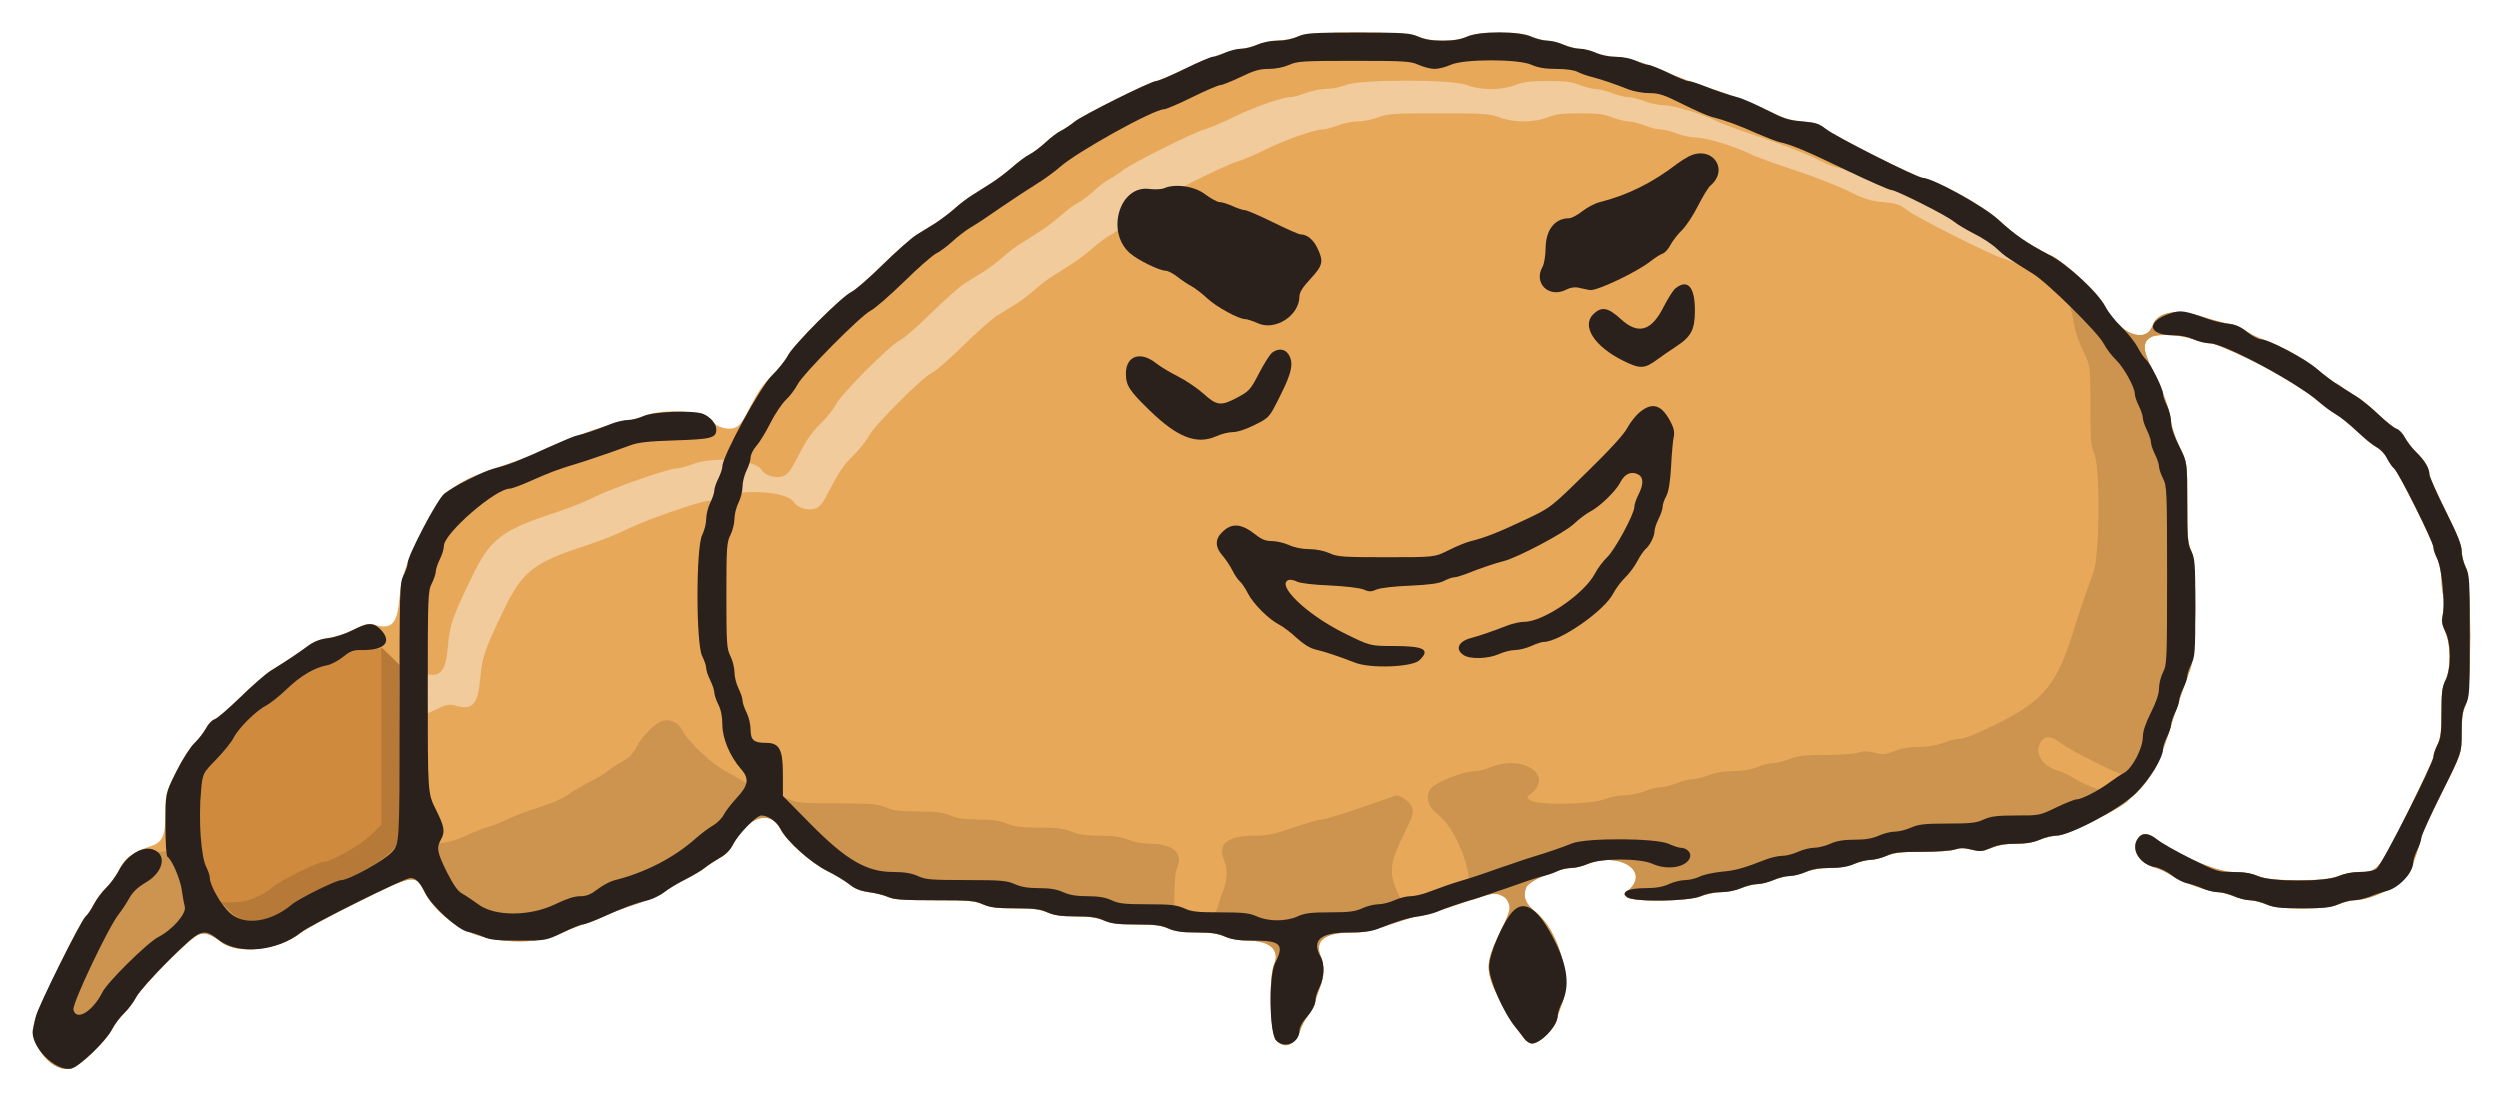
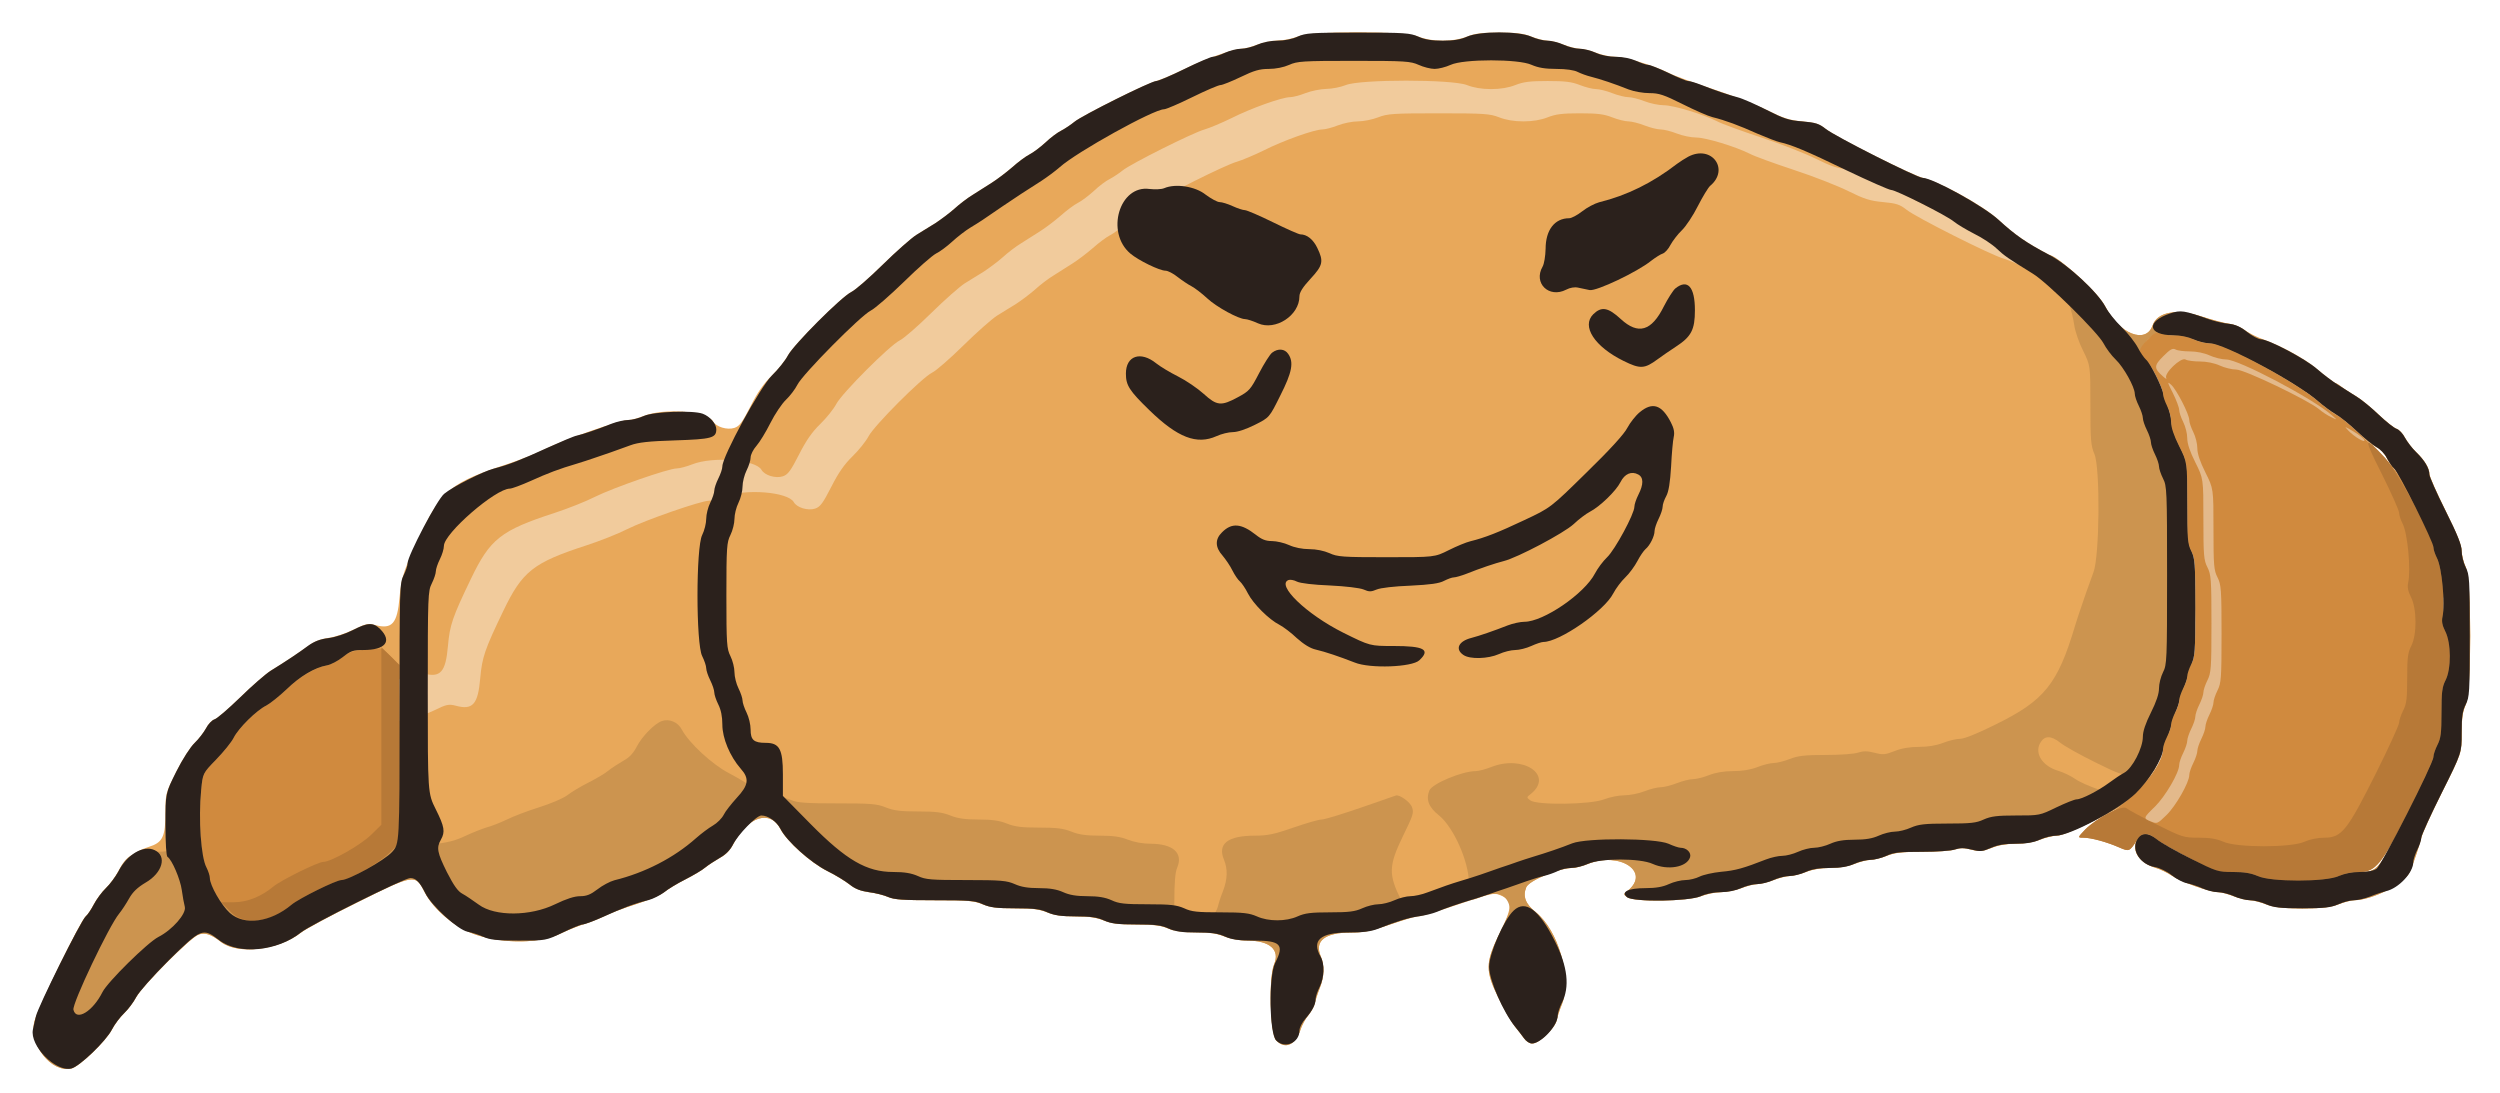
<svg xmlns="http://www.w3.org/2000/svg" viewBox="0 0 1239 541" width="309" height="135">
  <g transform="translate(0,541) scale(0.1,-0.1)" fill="#e8a85a" stroke="none">
    <path d="M6430 5230 c-25 -10 -68 -19 -97 -19 -29 -1 -75 -10 -103 -21 -28 -11 -62 -20 -76 -20 -40 0 -194 -55 -291 -104 -49 -24 -109 -49 -133 -56 -56 -15 -367 -171 -406 -203 -16 -13 -44 -32 -63 -42 -19 -9 -55 -36 -80 -60 -25 -23 -61 -50 -79 -59 -18 -9 -57 -38 -86 -64 -30 -26 -75 -60 -102 -77 -26 -16 -68 -43 -93 -59 -25 -15 -67 -47 -92 -70 -25 -22 -68 -54 -94 -71 -27 -16 -69 -43 -94 -58 -25 -16 -100 -82 -166 -147 -66 -65 -136 -126 -155 -135 -51 -25 -287 -262 -315 -315 -13 -25 -49 -70 -80 -100 -41 -40 -70 -82 -105 -151 -41 -80 -54 -99 -80 -108 -36 -12 -91 5 -106 32 -29 51 -241 68 -344 27 -28 -11 -62 -20 -76 -20 -40 0 -316 -96 -406 -141 -45 -23 -134 -58 -198 -79 -268 -87 -321 -129 -416 -327 -91 -189 -105 -229 -114 -333 -11 -129 -37 -159 -121 -136 -35 9 -46 7 -107 -23 -37 -18 -93 -37 -125 -41 -41 -6 -71 -18 -100 -40 -44 -32 -108 -75 -186 -123 -25 -16 -93 -75 -151 -132 -58 -56 -115 -106 -128 -109 -12 -4 -31 -24 -41 -44 -11 -20 -36 -53 -56 -72 -21 -20 -60 -80 -91 -142 -53 -107 -54 -109 -54 -198 0 -127 -13 -154 -84 -176 -70 -22 -120 -63 -150 -123 -14 -25 -41 -62 -61 -81 -20 -19 -47 -56 -60 -81 -13 -25 -31 -52 -40 -59 -27 -23 -240 -460 -255 -523 -26 -113 84 -253 183 -231 39 8 173 136 202 194 13 25 40 61 60 80 20 19 47 55 60 80 28 53 267 294 308 309 32 13 63 3 114 -37 84 -63 285 -39 395 48 20 16 146 84 280 150 281 140 287 141 332 51 46 -90 158 -182 261 -214 142 -44 312 -41 413 8 40 19 91 39 114 46 23 6 67 23 98 38 30 15 102 43 160 61 58 18 121 45 141 60 19 15 67 44 105 63 39 20 84 46 100 60 16 13 49 34 73 48 30 16 50 38 66 69 70 135 183 171 233 73 32 -61 148 -166 232 -208 41 -20 90 -51 111 -67 25 -20 54 -32 95 -38 33 -4 76 -15 96 -24 30 -13 76 -16 227 -16 167 0 197 -2 241 -20 40 -16 74 -20 160 -20 86 0 120 -4 160 -20 37 -15 74 -20 140 -20 66 0 103 -5 140 -20 40 -16 74 -20 160 -20 86 0 120 -4 160 -20 37 -15 74 -20 140 -20 66 0 103 -5 140 -20 31 -12 74 -20 111 -20 113 0 164 -46 133 -119 -27 -65 -19 -347 11 -376 44 -45 93 -24 119 50 8 26 27 60 41 76 14 17 27 43 31 57 3 15 14 50 25 77 22 59 24 110 5 156 -33 77 20 119 151 119 65 0 97 7 193 40 63 22 126 40 140 40 14 0 103 27 199 60 163 55 177 58 206 45 62 -25 62 -58 -1 -185 -74 -152 -75 -189 -3 -333 28 -56 63 -116 78 -134 14 -17 34 -43 44 -57 11 -16 27 -26 42 -26 33 0 111 76 120 115 3 17 15 53 26 80 50 130 -17 365 -130 456 -51 40 -65 79 -47 123 14 34 163 96 230 96 14 0 48 9 76 20 159 63 312 -40 197 -133 -22 -17 -22 -17 -3 -32 33 -25 300 -21 366 5 28 11 73 20 100 20 27 0 72 9 100 20 28 11 64 20 80 20 16 0 52 9 80 20 28 11 64 20 80 20 16 0 52 9 80 20 33 13 74 20 120 20 46 0 87 7 120 20 28 11 64 20 80 20 16 0 52 9 80 20 41 16 74 20 179 20 71 0 143 5 161 12 25 8 44 8 80 -1 41 -11 53 -10 99 8 34 14 75 21 121 21 46 0 87 7 120 20 28 11 66 20 84 20 21 0 86 26 176 71 243 119 308 201 394 489 8 25 19 61 26 80 7 19 20 58 29 85 10 28 26 73 36 100 31 80 34 519 5 586 -18 43 -20 69 -20 244 0 195 0 195 -36 268 -20 39 -40 97 -44 127 -11 73 -33 135 -90 253 -52 107 -54 143 -7 169 32 17 151 10 208 -12 27 -11 65 -20 83 -20 66 0 434 -198 536 -288 25 -22 63 -50 85 -63 22 -12 69 -50 105 -84 36 -34 80 -69 97 -79 18 -9 42 -33 52 -54 11 -21 27 -45 37 -53 21 -17 194 -364 194 -389 0 -10 9 -37 20 -61 12 -27 20 -66 20 -101 0 -31 5 -69 10 -84 8 -20 7 -41 -1 -75 -11 -42 -10 -52 9 -97 29 -67 30 -179 2 -241 -16 -35 -20 -65 -20 -160 0 -94 -4 -124 -20 -160 -11 -24 -20 -51 -20 -61 0 -10 -59 -136 -130 -280 -144 -290 -145 -290 -244 -290 -25 0 -68 -9 -96 -20 -74 -29 -326 -29 -400 0 -34 14 -74 20 -124 20 -80 0 -284 88 -376 161 -45 36 -78 36 -99 -2 -29 -52 12 -115 91 -138 24 -7 61 -25 83 -40 44 -30 188 -81 228 -81 15 0 49 -9 77 -20 28 -11 64 -20 80 -20 16 0 52 -9 80 -20 41 -16 74 -20 180 -20 106 0 139 4 180 20 28 11 63 20 78 20 92 1 252 84 276 143 20 47 46 127 57 170 5 21 52 123 104 227 95 190 95 190 95 287 0 76 5 108 20 142 30 66 30 616 0 682 -11 24 -20 61 -20 81 0 26 -24 86 -80 199 -44 88 -80 170 -80 181 0 29 -24 69 -65 108 -20 19 -45 52 -56 72 -10 20 -29 40 -41 44 -13 4 -52 35 -88 69 -36 35 -86 76 -111 91 -25 16 -67 43 -93 59 -27 17 -72 51 -102 77 -56 49 -180 117 -271 149 -29 10 -68 30 -88 44 -19 15 -53 29 -77 32 -24 3 -85 19 -137 36 -124 40 -220 23 -243 -45 -33 -93 -164 -42 -233 92 -37 72 -186 210 -280 259 -113 60 -167 97 -250 173 -75 69 -278 182 -375 208 -60 16 -435 205 -481 242 -33 26 -50 32 -116 38 -65 6 -93 15 -172 54 -52 26 -174 74 -272 106 -97 32 -196 68 -218 80 -70 35 -217 80 -265 80 -25 0 -68 9 -96 20 -28 11 -64 20 -80 20 -16 0 -52 9 -80 20 -28 11 -64 20 -80 20 -16 0 -52 9 -80 20 -40 16 -74 20 -160 20 -86 0 -120 -4 -160 -20 -33 -13 -74 -20 -120 -20 -46 0 -87 7 -120 20 -74 29 -530 29 -600 0z" />
  </g>
  <g transform="translate(0,541) scale(0.1,-0.1)" fill="#cc944f" stroke="none">
    <path d="M10150 4143 c0 -5 20 -48 44 -98 53 -109 75 -172 86 -245 4 -30 24 -88 44 -127 36 -73 36 -73 36 -268 0 -175 2 -201 20 -244 29 -67 26 -506 -5 -586 -10 -27 -26 -72 -36 -100 -9 -27 -22 -66 -29 -85 -7 -19 -18 -55 -26 -80 -86 -288 -151 -370 -394 -489 -90 -45 -155 -71 -176 -71 -18 0 -56 -9 -84 -20 -33 -13 -74 -20 -120 -20 -46 0 -87 -7 -121 -21 -46 -18 -58 -19 -99 -8 -36 9 -55 9 -80 1 -18 -7 -90 -12 -161 -12 -105 0 -138 -4 -179 -20 -28 -11 -64 -20 -80 -20 -16 0 -52 -9 -80 -20 -33 -13 -74 -20 -120 -20 -46 0 -87 -7 -120 -20 -28 -11 -64 -20 -80 -20 -16 0 -52 -9 -80 -20 -28 -11 -64 -20 -80 -20 -16 0 -52 -9 -80 -20 -28 -11 -73 -20 -100 -20 -27 0 -72 -9 -100 -20 -66 -26 -333 -30 -366 -5 -19 15 -19 15 3 32 115 93 -38 196 -197 133 -28 -11 -62 -20 -76 -20 -67 0 -216 -62 -230 -96 -18 -44 -4 -83 47 -123 73 -59 149 -230 149 -336 0 -94 -1 -93 70 -65 64 25 111 11 128 -39 10 -28 5 -41 -44 -141 -74 -152 -75 -189 -3 -333 28 -56 63 -116 78 -134 14 -17 34 -43 44 -57 11 -16 27 -26 42 -26 33 0 111 76 120 115 3 17 15 53 26 80 50 130 -17 365 -130 456 -51 40 -65 79 -47 123 14 34 163 96 230 96 14 0 48 9 76 20 159 63 312 -40 197 -133 -22 -17 -22 -17 -3 -32 33 -25 300 -21 366 5 28 11 73 20 100 20 27 0 72 9 100 20 28 11 64 20 80 20 16 0 52 9 80 20 28 11 64 20 80 20 16 0 52 9 80 20 33 13 74 20 120 20 46 0 87 7 120 20 28 11 64 20 80 20 16 0 52 9 80 20 41 16 74 20 179 20 71 0 143 5 161 12 25 8 44 8 80 -1 41 -11 53 -10 99 8 34 14 75 21 121 21 46 0 87 7 120 20 28 11 66 20 84 20 21 0 83 25 167 66 190 93 237 134 157 134 -45 0 -187 49 -233 81 -22 15 -59 33 -83 40 -79 23 -120 86 -91 138 21 38 54 38 99 2 21 -17 98 -60 171 -96 127 -63 134 -65 208 -65 77 0 77 0 103 58 26 58 48 121 72 202 8 25 19 61 26 80 7 19 20 58 29 85 10 28 26 73 36 100 31 80 34 519 5 586 -18 43 -20 69 -20 244 0 195 0 195 -36 268 -20 39 -40 97 -44 127 -11 73 -33 135 -90 253 -52 107 -54 143 -7 169 32 17 151 10 208 -12 27 -11 65 -20 83 -20 38 0 359 -154 409 -196 16 -14 43 -32 59 -40 29 -15 29 -15 4 33 -13 26 -33 56 -44 66 -11 10 -26 32 -33 48 -12 31 -97 94 -156 116 -18 7 -49 24 -68 38 -19 15 -53 29 -77 32 -24 3 -85 19 -137 36 -124 40 -220 23 -243 -45 -33 -93 -164 -42 -233 92 -41 80 -284 295 -285 253z" />
    <path d="M11570 3511 c0 -6 27 -65 59 -130 59 -117 90 -154 152 -187 16 -8 38 -31 48 -52 11 -21 27 -45 37 -53 21 -17 194 -364 194 -389 0 -10 9 -37 20 -61 12 -27 20 -66 20 -101 0 -31 5 -69 10 -84 8 -20 7 -41 -1 -75 -11 -42 -10 -52 9 -97 29 -67 30 -179 2 -241 -16 -35 -20 -65 -20 -160 0 -94 -4 -124 -20 -160 -11 -24 -20 -51 -20 -61 0 -10 -59 -136 -130 -280 -144 -290 -145 -290 -244 -290 -25 0 -68 -9 -96 -20 -43 -17 -74 -20 -200 -20 -126 0 -157 3 -200 20 -34 14 -74 20 -124 20 -80 0 -284 88 -376 161 -45 36 -78 36 -99 -2 -29 -52 12 -115 91 -138 24 -7 61 -25 83 -40 44 -30 188 -81 228 -81 15 0 49 -9 77 -20 28 -11 64 -20 80 -20 16 0 52 -9 80 -20 73 -29 287 -29 360 0 28 11 63 20 78 20 92 1 252 84 276 143 20 47 46 127 57 170 5 21 52 123 104 227 95 190 95 190 95 287 0 76 5 108 20 142 30 66 30 616 0 682 -11 24 -20 61 -20 81 0 26 -24 86 -80 199 -44 88 -80 170 -80 181 0 29 -24 69 -65 108 -20 19 -45 52 -56 72 -10 20 -29 40 -41 44 -12 3 -54 37 -93 74 -40 37 -89 77 -111 89 -21 11 -54 33 -71 47 -18 15 -33 21 -33 15z" />
    <path d="M3280 1838 c-37 -13 -99 -77 -125 -128 -16 -31 -36 -53 -66 -69 -24 -14 -57 -35 -73 -48 -16 -14 -61 -40 -100 -60 -38 -19 -86 -48 -105 -63 -20 -15 -83 -42 -141 -60 -58 -18 -130 -46 -160 -61 -31 -15 -75 -32 -98 -38 -23 -7 -74 -27 -114 -46 -101 -49 -271 -52 -413 -8 -103 32 -215 124 -261 214 -45 89 -52 89 -328 -48 -131 -65 -255 -131 -275 -147 -79 -63 -147 -86 -253 -86 -112 0 -140 -15 -183 -99 -13 -25 -40 -62 -60 -81 -20 -19 -47 -56 -60 -81 -13 -25 -31 -52 -40 -59 -27 -23 -240 -460 -255 -523 -26 -113 84 -253 183 -231 39 8 173 136 202 194 13 25 40 61 60 80 20 19 47 55 60 80 28 53 267 294 307 309 33 13 64 3 115 -37 84 -63 285 -39 395 48 20 16 146 84 280 150 281 140 287 141 332 51 46 -90 158 -182 261 -214 142 -44 312 -41 413 8 40 19 91 39 114 46 23 6 67 23 98 38 30 15 102 43 160 61 58 18 121 45 141 60 19 15 67 44 105 63 39 20 84 46 100 60 16 13 49 34 73 48 30 16 50 38 66 69 70 135 183 171 233 73 32 -61 148 -166 232 -208 41 -20 90 -51 111 -67 25 -20 54 -32 95 -38 33 -4 76 -15 96 -24 30 -13 76 -16 227 -16 167 0 197 -2 241 -20 40 -16 74 -20 160 -20 86 0 120 -4 160 -20 37 -15 74 -20 140 -20 66 0 103 -5 140 -20 40 -16 74 -20 161 -20 75 0 121 -5 146 -15 19 -8 37 -15 39 -15 2 0 4 62 4 139 0 96 4 149 14 172 31 73 -20 119 -133 119 -37 0 -80 8 -111 20 -37 15 -74 20 -140 20 -66 0 -103 5 -140 20 -40 16 -74 20 -160 20 -86 0 -120 4 -160 20 -37 15 -74 20 -140 20 -66 0 -103 5 -140 20 -40 16 -74 20 -160 20 -86 0 -120 4 -160 20 -44 18 -74 20 -241 20 -151 0 -197 3 -227 16 -20 9 -63 20 -96 24 -41 6 -70 18 -95 38 -20 16 -73 48 -117 71 -85 44 -200 151 -235 217 -19 37 -63 55 -99 42z" />
    <path d="M6745 1409 c-93 -32 -181 -59 -195 -59 -14 0 -77 -18 -140 -40 -95 -33 -128 -40 -191 -40 -134 0 -186 -40 -153 -119 19 -46 18 -96 -5 -156 -11 -27 -22 -62 -25 -76 -3 -14 -19 -43 -36 -64 -37 -46 -38 -65 -5 -65 13 0 47 -9 75 -20 30 -12 74 -20 109 -20 115 0 166 -45 135 -119 -27 -65 -20 -346 11 -376 44 -45 93 -24 119 50 8 26 27 60 41 76 14 17 27 43 31 57 3 15 14 50 25 77 23 60 24 110 5 156 -33 78 19 119 152 119 59 0 96 7 183 37 l108 36 -45 88 c-64 128 -62 170 10 319 49 100 54 113 44 141 -9 26 -63 64 -80 58 -2 -1 -79 -27 -173 -60z" />
  </g>
  <g transform="translate(0,541) scale(0.1,-0.1)" fill="#f1cb9c" stroke="none">
    <path d="M6670 4990 c-25 -10 -68 -19 -97 -19 -29 -1 -75 -10 -103 -21 -28 -11 -62 -20 -76 -20 -40 0 -194 -55 -291 -104 -49 -24 -109 -49 -133 -56 -56 -15 -367 -171 -406 -203 -16 -13 -44 -32 -63 -42 -19 -9 -55 -36 -80 -60 -25 -23 -61 -50 -79 -59 -18 -9 -57 -38 -86 -64 -30 -26 -75 -60 -102 -77 -26 -16 -68 -43 -93 -59 -25 -15 -67 -47 -92 -70 -25 -22 -68 -54 -94 -71 -27 -16 -69 -43 -94 -58 -25 -16 -100 -82 -166 -147 -66 -65 -136 -126 -155 -135 -51 -25 -287 -262 -315 -315 -13 -25 -49 -70 -80 -100 -41 -40 -70 -82 -105 -151 -41 -80 -54 -99 -80 -108 -36 -12 -91 5 -106 32 -29 51 -241 68 -344 27 -28 -11 -62 -20 -76 -20 -40 0 -316 -96 -406 -141 -45 -23 -134 -58 -198 -79 -268 -87 -321 -129 -416 -327 -91 -189 -105 -229 -114 -333 -11 -129 -37 -159 -121 -136 -35 9 -46 7 -107 -23 -37 -18 -93 -37 -125 -41 -41 -6 -71 -18 -100 -40 -44 -32 -108 -75 -186 -123 -25 -16 -93 -75 -151 -132 -58 -56 -115 -106 -128 -109 -12 -4 -31 -24 -41 -44 -11 -20 -36 -53 -56 -72 -30 -29 -95 -134 -95 -155 0 -2 95 43 212 101 119 59 218 102 227 99 9 -4 38 17 80 59 36 35 87 77 112 93 76 47 142 90 186 123 29 22 59 34 100 40 32 4 88 23 125 41 61 30 72 32 107 23 84 -23 110 7 121 136 9 104 23 144 114 333 95 198 148 240 416 327 64 21 153 56 198 79 90 45 366 141 406 141 14 0 48 9 76 20 103 41 315 24 344 -27 15 -27 70 -44 106 -32 26 9 39 28 80 108 35 69 64 111 105 151 31 30 67 75 80 100 28 53 264 290 315 315 19 9 89 70 155 135 66 65 141 131 166 147 25 15 67 42 94 58 26 17 69 49 94 71 25 23 67 55 92 70 25 16 67 43 93 59 27 17 72 51 102 77 29 26 68 55 86 64 18 9 54 36 79 59 25 24 61 51 80 60 19 10 47 29 63 42 39 32 350 188 406 203 24 7 84 32 133 56 97 49 251 104 291 104 14 0 48 9 76 20 28 11 73 20 100 20 27 0 72 9 100 20 46 18 74 20 300 20 226 0 254 -2 300 -20 33 -13 74 -20 120 -20 46 0 87 7 120 20 40 16 74 20 160 20 86 0 120 -4 160 -20 28 -11 64 -20 80 -20 16 0 52 -9 80 -20 28 -11 64 -20 80 -20 16 0 52 -9 80 -20 28 -11 71 -20 96 -20 48 0 195 -45 265 -80 22 -12 121 -48 218 -80 98 -32 220 -80 272 -106 79 -39 107 -48 172 -54 66 -6 83 -12 116 -38 46 -37 421 -226 481 -242 24 -7 98 -39 163 -72 66 -32 121 -57 123 -55 2 2 -29 35 -69 74 -75 73 -273 185 -377 213 -60 16 -435 205 -481 242 -33 26 -50 32 -116 38 -65 6 -93 15 -172 54 -52 26 -174 74 -272 106 -97 32 -196 68 -218 80 -70 35 -217 80 -265 80 -25 0 -68 9 -96 20 -28 11 -64 20 -80 20 -16 0 -52 9 -80 20 -28 11 -64 20 -80 20 -16 0 -52 9 -80 20 -40 16 -74 20 -160 20 -86 0 -120 -4 -160 -20 -33 -13 -74 -20 -120 -20 -46 0 -87 7 -120 20 -74 29 -530 29 -600 0z" />
    <path d="M11439 3482 c25 -46 177 -162 212 -162 30 0 -44 101 -93 126 -86 43 -130 57 -119 36z" />
  </g>
  <g transform="translate(0,541) scale(0.1,-0.1)" fill="#d08a3e" stroke="none">
    <path d="M1805 2191 c-59 -5 -76 -11 -110 -38 -22 -18 -56 -36 -75 -39 -61 -12 -133 -55 -200 -119 -36 -34 -83 -71 -105 -83 -49 -25 -137 -114 -160 -162 -9 -19 -47 -65 -84 -103 -66 -68 -66 -68 -74 -150 -14 -146 -1 -334 26 -384 9 -18 17 -41 17 -53 0 -35 40 -103 93 -157 51 -53 51 -53 114 -53 68 0 138 27 198 78 37 31 221 122 247 122 38 0 183 82 236 133 l52 51 0 441 c0 441 0 441 -43 483 -23 23 -47 41 -52 40 -6 -1 -42 -4 -80 -7z" />
  </g>
  <g transform="translate(0,541) scale(0.1,-0.1)" fill="#b77937" stroke="none">
    <path d="M1890 1764 l0 -440 -52 -51 c-53 -51 -198 -133 -236 -133 -26 0 -210 -91 -247 -122 -60 -50 -130 -78 -197 -78 l-62 0 44 -45 c71 -73 195 -60 305 33 37 31 221 122 247 122 38 0 183 82 236 133 l52 51 0 441 0 441 -45 44 -45 44 0 -440z" />
  </g>
+   <g transform="translate(0,541) scale(0.1,-0.1)" fill="#d08a3e" stroke="none">
+     <path d="M10641 3726 c-45 -46 -46 -63 -6 -96 22 -19 85 -144 85 -170 0 -12 9 -38 20 -60 11 -22 20 -57 20 -80 0 -27 13 -66 40 -120 40 -80 40 -80 40 -280 0 -181 2 -205 20 -240 18 -36 20 -59 20 -280 0 -221 -2 -244 -20 -280 -11 -22 -20 -49 -20 -60 0 -11 -9 -38 -20 -60 -11 -22 -20 -49 -20 -60 0 -11 -9 -38 -20 -60 -11 -22 -20 -49 -20 -60 0 -11 -9 -38 -20 -60 -11 -22 -20 -48 -20 -60 0 -84 -149 -259 -275 -323 -39 -19 -88 -54 -110 -76 -39 -41 -39 -41 -10 -41 39 0 118 -22 177 -48 51 -22 52 -22 91 40 23 36 53 36 97 -1 19 -15 95 -58 167 -95 129 -64 135 -66 210 -66 56 0 90 -6 122 -20 64 -30 338 -30 402 0 27 12 66 20 99 20 85 0 113 35 254 317 64 128 116 242 116 253 0 12 9 38 20 60 17 33 20 59 20 160 0 101 3 127 20 160 29 56 28 185 -1 242 -15 29 -19 50 -14 72 14 65 -3 247 -28 293 -9 18 -17 41 -17 53 0 11 -41 102 -91 202 -91 182 -91 182 -218 306 -69 68 -143 132 -164 143 -21 11 -62 41 -92 67 -112 98 -472 292 -542 292 -21 0 -58 9 -82 20 -26 12 -65 20 -98 20 -30 0 -62 4 -72 10 -14 7 -26 0 -60 -34z" />
+   </g>
+   <g transform="translate(0,541) scale(0.1,-0.1)" fill="#b77937" stroke="none">
+     <path d="M11805 3061 c47 -94 85 -180 85 -191 0 -12 8 -35 17 -53 25 -46 42 -228 28 -293 -5 -22 -1 -43 14 -72 29 -57 30 -186 1 -242 -17 -33 -20 -59 -20 -160 0 -101 -3 -127 -20 -160 -11 -22 -20 -48 -20 -60 0 -11 -52 -125 -116 -253 -141 -282 -169 -317 -254 -317 -33 0 -72 -8 -99 -20 -64 -30 -338 -30 -402 0 -32 14 -66 20 -122 20 -75 0 -81 2 -210 66 -72 36 -139 72 -148 80 -20 18 -147 -47 -204 -105 -39 -41 -39 -41 -10 -41 39 0 118 -22 177 -48 51 -22 52 -22 91 40 23 36 53 36 97 -1 19 -15 95 -58 167 -95 129 -64 135 -66 210 -66 56 0 90 -6 122 -20 64 -30 338 -30 402 0 27 12 66 20 99 20 85 0 113 35 254 317 64 128 116 242 116 253 0 12 9 38 20 60 17 33 20 59 20 160 0 101 3 127 20 160 29 56 28 185 -1 242 -15 29 -19 50 -14 72 14 65 -3 247 -28 293 -9 18 -17 41 -17 53 0 47 -177 373 -240 443 -107 116 -109 104 -15 -82z" />
+   </g>
+   <g transform="translate(0,541) scale(0.1,-0.1)" fill="#e3b98b" stroke="none">
+     <path d="M10721 3646 c-47 -47 -47 -60 0 -101 12 -11 19 -14 15 -7 -13 22 72 104 95 92 10 -6 42 -10 72 -10 33 0 72 -8 98 -20 24 -11 61 -20 82 -20 41 0 357 -152 411 -197 15 -13 42 -31 60 -39 31 -15 31 -15 1 11 -94 82 -460 275 -522 275 -21 0 -58 9 -82 20 -26 12 -65 20 -98 20 -30 0 -62 4 -72 10 -14 7 -26 0 -60 -34z" />
+     <path d="M10769 3463 c17 -34 31 -72 31 -83 0 -11 9 -38 20 -60 11 -22 20 -57 20 -80 0 -27 13 -66 40 -120 40 -80 40 -80 40 -280 0 -181 2 -205 20 -240 18 -36 20 -59 20 -280 0 -221 -2 -244 -20 -280 -11 -22 -20 -49 -20 -60 0 -11 -9 -38 -20 -60 -11 -22 -20 -49 -20 -60 0 -11 -9 -38 -20 -60 -11 -22 -20 -49 -20 -60 0 -11 -9 -38 -20 -60 -11 -22 -20 -48 -20 -60 0 -38 -68 -154 -119 -205 -60 -58 -60 -59 -20 -75 29 -12 32 -11 75 31 47 45 114 163 114 199 0 12 9 38 20 60 11 22 20 49 20 60 0 11 9 38 20 60 11 22 20 49 20 60 0 11 9 38 20 60 11 22 20 49 20 60 0 11 9 38 20 60 18 36 20 59 20 280 0 221 -2 244 -20 280 -18 35 -20 59 -20 240 0 200 0 200 -40 280 -27 54 -40 93 -40 120 0 23 -9 58 -20 80 -11 22 -20 48 -20 60 0 28 -63 151 -90 175 -20 18 -19 13 9 -42z" />
+     <path d="M11637 3279 c30 -32 87 -66 81 -48 -2 7 -27 26 -54 42 -45 27 -47 27 -27 6z" />
+   </g>
  <g transform="translate(0,541) scale(0.1,-0.1)" fill="#2b211c" stroke="none">
    <path d="M6431 5230 c-26 -12 -65 -20 -100 -20 -34 0 -73 -8 -100 -20 -24 -11 -60 -20 -80 -20 -20 0 -56 -9 -80 -20 -24 -11 -51 -20 -61 -20 -9 0 -72 -27 -139 -60 -67 -33 -130 -60 -141 -60 -25 0 -368 -171 -405 -202 -17 -14 -45 -33 -64 -43 -19 -9 -55 -36 -80 -60 -25 -23 -61 -50 -79 -59 -18 -9 -57 -38 -86 -64 -30 -26 -75 -60 -102 -77 -26 -16 -68 -43 -93 -59 -25 -15 -67 -47 -92 -70 -25 -22 -68 -54 -94 -71 -27 -16 -69 -43 -94 -58 -25 -16 -100 -82 -166 -147 -66 -65 -136 -126 -155 -135 -51 -25 -287 -262 -315 -315 -13 -25 -49 -70 -80 -100 -58 -57 -245 -400 -245 -450 0 -12 -9 -38 -20 -60 -11 -22 -20 -49 -20 -60 0 -11 -9 -38 -20 -60 -11 -22 -20 -58 -20 -80 0 -22 -9 -58 -20 -80 -31 -60 -31 -540 0 -600 11 -22 20 -49 20 -60 0 -11 9 -38 20 -60 11 -22 20 -49 20 -60 0 -11 9 -38 20 -60 13 -26 20 -59 20 -100 0 -67 37 -156 91 -218 44 -49 39 -82 -20 -145 -26 -29 -56 -66 -64 -83 -9 -18 -33 -42 -54 -54 -21 -12 -58 -40 -83 -62 -110 -98 -254 -172 -405 -209 -22 -6 -60 -26 -84 -45 -34 -26 -54 -34 -86 -34 -28 0 -68 -13 -124 -40 -123 -60 -298 -61 -378 -2 -28 20 -64 45 -81 54 -23 12 -43 41 -77 107 -48 97 -53 121 -30 161 22 39 18 64 -25 150 -40 80 -40 80 -40 580 0 481 1 502 20 540 11 22 20 49 20 60 0 11 9 38 20 60 11 22 20 51 20 66 0 62 256 284 327 284 10 0 56 17 103 38 84 38 141 60 230 86 25 8 61 19 80 26 19 7 58 20 85 29 28 10 73 26 100 36 38 14 90 20 221 24 181 6 204 12 204 55 0 27 -32 64 -67 77 -48 18 -243 11 -292 -11 -24 -11 -59 -20 -78 -20 -19 0 -55 -8 -81 -18 -72 -29 -144 -53 -172 -59 -14 -2 -81 -31 -150 -62 -126 -58 -192 -84 -263 -102 -52 -13 -206 -91 -246 -125 -35 -29 -181 -307 -181 -344 0 -12 -9 -38 -20 -60 -19 -38 -20 -59 -20 -685 0 -645 0 -645 -37 -686 -38 -42 -214 -139 -251 -139 -26 0 -210 -91 -247 -122 -105 -88 -235 -105 -306 -41 -42 38 -99 137 -99 173 0 12 -8 35 -17 53 -27 50 -40 238 -26 384 8 82 8 82 74 150 37 38 76 86 87 108 24 48 113 136 162 160 19 10 64 46 100 80 67 65 139 108 200 119 19 3 55 22 79 41 39 31 51 35 102 35 109 0 144 43 83 104 -35 34 -61 33 -137 -6 -35 -18 -87 -35 -120 -39 -41 -5 -69 -16 -100 -38 -44 -33 -108 -76 -186 -124 -25 -16 -93 -75 -151 -132 -58 -56 -115 -106 -128 -109 -12 -4 -31 -24 -41 -44 -11 -20 -36 -53 -56 -72 -21 -20 -60 -80 -91 -142 -54 -108 -54 -108 -54 -262 0 -94 4 -157 10 -161 22 -13 64 -112 71 -165 4 -30 11 -68 15 -83 8 -34 -62 -114 -131 -149 -53 -27 -252 -223 -277 -273 -48 -96 -130 -146 -144 -88 -8 29 177 417 226 476 14 17 36 51 50 76 18 32 41 54 81 78 84 48 108 132 46 161 -56 27 -138 -21 -181 -107 -14 -25 -41 -62 -61 -81 -20 -19 -47 -56 -60 -81 -13 -25 -31 -52 -40 -59 -23 -19 -236 -446 -247 -495 -5 -22 -12 -52 -15 -66 -16 -80 112 -211 190 -193 39 8 173 136 202 194 13 25 40 61 60 80 20 19 47 55 60 80 14 26 81 102 162 183 161 158 168 161 248 100 95 -75 289 -57 406 37 48 39 513 270 542 270 28 0 47 -19 75 -75 31 -63 162 -182 209 -191 21 -4 56 -15 78 -25 32 -15 66 -19 176 -19 135 0 135 0 218 40 45 22 90 40 99 40 9 0 55 17 102 38 91 42 161 68 225 83 22 6 56 23 76 38 19 16 67 45 105 64 39 20 84 46 100 60 16 13 49 34 73 48 28 16 50 38 63 64 26 51 117 145 141 145 34 0 77 -30 96 -68 31 -60 148 -165 231 -207 41 -20 91 -51 111 -67 27 -22 53 -32 96 -38 32 -4 75 -15 95 -24 30 -13 73 -16 232 -16 172 0 199 -2 237 -20 36 -16 66 -20 160 -20 95 0 125 -4 160 -20 34 -15 66 -20 140 -20 75 0 107 -5 140 -20 36 -16 66 -20 160 -20 95 0 125 -4 160 -20 34 -15 66 -20 140 -20 75 0 107 -5 140 -20 34 -15 66 -20 145 -20 131 0 150 -20 104 -110 -33 -65 -30 -351 5 -385 42 -43 115 -12 115 49 0 14 13 40 29 58 36 42 51 71 51 98 0 11 9 38 20 60 23 46 26 114 5 150 -46 81 -2 120 137 120 73 0 112 5 146 18 98 39 149 54 202 62 30 4 71 14 90 22 39 17 113 42 180 62 25 8 61 19 80 26 19 7 58 20 85 29 28 10 73 25 100 35 28 10 67 22 89 27 21 5 51 16 67 24 15 8 45 15 66 15 21 0 58 9 82 20 63 29 259 29 322 0 74 -33 169 -17 185 33 7 23 -17 47 -47 47 -9 0 -36 9 -60 20 -64 28 -405 30 -477 2 -57 -23 -132 -48 -192 -66 -25 -8 -61 -19 -80 -26 -19 -7 -57 -20 -85 -29 -27 -10 -72 -25 -100 -35 -27 -9 -70 -23 -95 -30 -50 -15 -90 -29 -165 -57 -28 -11 -66 -19 -85 -19 -19 0 -55 -9 -79 -20 -24 -11 -60 -20 -80 -20 -20 0 -56 -9 -80 -20 -35 -16 -65 -20 -160 -20 -94 0 -124 -4 -160 -20 -57 -26 -145 -26 -202 0 -37 16 -66 20 -180 20 -115 0 -144 3 -180 20 -37 16 -66 20 -180 20 -115 0 -144 3 -180 20 -31 14 -66 20 -120 20 -55 0 -89 6 -120 20 -31 14 -66 20 -120 20 -55 0 -89 6 -120 20 -39 17 -66 20 -240 20 -174 0 -202 2 -240 20 -32 14 -66 20 -122 20 -132 0 -233 59 -409 237 l-138 140 0 107 c0 125 -17 156 -85 156 -59 0 -75 14 -75 66 0 25 -9 62 -20 84 -11 22 -20 49 -20 60 0 11 -9 38 -20 60 -11 22 -20 58 -20 80 0 22 -9 58 -20 80 -18 36 -20 59 -20 300 0 241 2 264 20 300 11 22 20 58 20 80 0 22 9 58 20 80 11 22 20 58 20 80 0 22 9 58 20 80 11 22 20 50 20 64 0 14 13 40 29 58 16 18 47 69 69 113 22 44 57 96 77 115 20 19 46 53 57 75 26 52 311 340 363 367 22 11 96 76 165 143 69 68 140 130 159 140 19 9 55 36 80 59 25 23 66 55 91 70 43 26 59 36 160 106 54 37 126 84 191 125 26 17 67 47 91 68 85 76 466 287 517 287 10 0 73 27 140 60 67 33 130 60 140 60 9 0 54 18 100 40 66 32 94 40 139 40 35 0 74 8 101 20 40 18 66 20 321 20 255 0 281 -2 321 -20 24 -11 60 -20 79 -20 19 0 55 9 79 20 64 30 338 30 402 0 32 -14 66 -20 122 -20 49 0 89 -6 106 -15 16 -8 46 -19 67 -24 44 -11 116 -35 186 -63 26 -10 72 -18 103 -18 47 0 71 -8 165 -55 60 -30 126 -59 147 -64 61 -15 132 -41 223 -82 47 -20 96 -39 110 -42 57 -12 136 -45 330 -139 113 -54 213 -98 223 -98 23 0 274 -126 311 -157 16 -13 61 -40 100 -60 39 -19 89 -52 111 -73 38 -36 57 -49 180 -125 71 -43 322 -291 350 -345 13 -25 40 -61 60 -80 40 -38 95 -137 95 -170 0 -11 9 -38 20 -60 11 -22 20 -49 20 -60 0 -11 9 -38 20 -60 11 -22 20 -49 20 -60 0 -11 9 -38 20 -60 11 -22 20 -49 20 -60 0 -11 9 -38 20 -60 19 -37 20 -59 20 -480 0 -421 -1 -443 -20 -480 -11 -22 -20 -57 -20 -80 0 -27 -13 -66 -40 -120 -27 -54 -40 -93 -40 -120 0 -56 -52 -156 -92 -178 -17 -9 -50 -31 -74 -49 -54 -40 -137 -83 -162 -83 -10 0 -55 -18 -101 -40 -82 -40 -84 -40 -199 -40 -95 0 -125 -4 -161 -20 -36 -17 -65 -20 -180 -20 -114 0 -143 -4 -180 -20 -24 -11 -60 -20 -80 -20 -20 0 -56 -9 -80 -20 -31 -14 -65 -20 -120 -20 -54 0 -89 -6 -120 -20 -24 -11 -60 -20 -80 -20 -20 0 -56 -9 -80 -20 -24 -11 -59 -20 -78 -20 -19 0 -55 -8 -81 -18 -110 -43 -151 -55 -222 -61 -41 -4 -89 -15 -107 -24 -18 -9 -49 -17 -70 -17 -21 0 -58 -9 -82 -20 -30 -14 -65 -20 -115 -20 -87 0 -125 -19 -92 -45 33 -25 307 -21 365 5 26 12 65 20 100 20 34 0 73 8 100 20 24 11 60 20 80 20 20 0 56 9 80 20 24 11 60 20 80 20 20 0 56 9 80 20 31 14 65 20 120 20 54 0 89 6 120 20 24 11 60 20 80 20 20 0 56 9 80 20 36 17 65 20 176 20 74 0 147 5 165 12 25 8 44 8 81 -1 43 -11 53 -10 95 8 34 15 68 21 123 21 54 0 89 6 120 20 24 11 60 20 81 20 68 0 309 128 393 208 69 67 137 177 137 222 0 12 9 38 20 60 11 22 20 49 20 60 0 11 9 38 20 60 11 22 20 49 20 60 0 11 9 38 20 60 11 22 20 49 20 60 0 11 9 38 20 60 18 36 20 59 20 280 0 221 -2 244 -20 280 -18 35 -20 59 -20 240 0 200 0 200 -40 280 -27 54 -40 93 -40 120 0 23 -9 58 -20 80 -11 22 -20 48 -20 60 0 26 -63 152 -85 170 -9 8 -27 34 -40 59 -13 25 -49 71 -80 101 -31 30 -67 75 -80 100 -37 72 -186 210 -280 259 -114 60 -167 97 -250 173 -74 68 -327 208 -376 208 -27 0 -435 206 -481 243 -33 26 -49 31 -116 37 -67 5 -91 13 -179 58 -56 28 -119 56 -140 61 -43 11 -115 35 -185 63 -26 10 -53 18 -62 18 -8 0 -52 18 -97 40 -46 22 -91 40 -100 40 -9 0 -36 9 -60 20 -27 12 -66 20 -100 20 -35 0 -74 8 -100 20 -24 11 -60 20 -80 20 -20 0 -56 9 -80 20 -24 11 -60 20 -80 20 -20 0 -56 9 -80 20 -63 28 -255 28 -318 0 -31 -14 -65 -20 -121 -20 -56 0 -90 6 -121 20 -40 18 -66 20 -299 20 -233 0 -259 -2 -299 -20z" />
    <path d="M8367 4635 c-15 -8 -40 -24 -55 -35 -123 -95 -249 -157 -387 -191 -22 -6 -60 -26 -84 -45 -24 -19 -53 -34 -64 -34 -72 0 -117 -58 -117 -152 -1 -36 -7 -74 -15 -88 -47 -82 32 -158 117 -114 19 10 42 14 59 10 16 -3 42 -9 57 -12 33 -7 237 90 305 145 21 16 47 33 58 36 11 4 28 23 38 43 11 20 36 53 56 72 20 19 56 73 80 121 24 47 51 91 60 99 99 82 8 206 -108 145z" />
    <path d="M5770 4479 c-14 -6 -46 -7 -73 -4 -149 21 -219 -215 -95 -320 40 -34 145 -85 174 -85 12 0 39 -14 60 -31 22 -17 53 -38 69 -46 17 -9 51 -35 78 -60 46 -43 156 -103 188 -103 9 0 38 -9 64 -21 86 -38 205 39 205 134 0 19 16 45 55 87 62 67 66 86 33 154 -20 41 -51 66 -83 66 -8 0 -69 27 -136 60 -67 33 -130 60 -139 60 -10 0 -37 9 -61 20 -24 11 -53 20 -65 20 -11 0 -42 17 -69 37 -51 41 -149 56 -205 32z" />
    <path d="M8303 3982 c-11 -9 -37 -50 -57 -89 -61 -123 -127 -142 -213 -63 -64 59 -96 64 -137 24 -59 -59 6 -160 150 -231 83 -41 104 -40 169 8 22 16 62 44 90 62 77 50 95 84 95 181 0 116 -36 157 -97 108z" />
    <path d="M10755 3858 c-121 -40 -111 -108 16 -108 35 0 73 -8 100 -20 24 -11 61 -20 82 -20 68 0 432 -195 537 -288 25 -22 63 -50 85 -63 22 -12 69 -50 105 -84 36 -34 80 -69 97 -79 18 -9 42 -33 52 -54 11 -21 27 -45 36 -52 23 -19 195 -364 195 -390 0 -12 8 -35 17 -53 25 -46 42 -228 28 -293 -5 -22 -1 -43 14 -72 29 -57 30 -186 1 -242 -17 -33 -20 -59 -20 -160 0 -101 -3 -127 -20 -160 -11 -22 -20 -48 -20 -60 0 -32 -256 -536 -282 -554 -14 -10 -44 -16 -83 -16 -38 0 -76 -8 -104 -20 -64 -30 -338 -30 -402 0 -32 14 -66 20 -122 20 -75 0 -81 2 -209 66 -72 36 -148 79 -169 96 -44 35 -77 34 -98 -3 -29 -53 18 -124 91 -135 21 -4 57 -21 81 -40 23 -19 58 -37 77 -40 19 -4 53 -15 75 -25 22 -10 56 -19 76 -19 20 0 56 -9 80 -20 24 -11 60 -20 80 -20 20 0 56 -9 80 -20 37 -16 66 -20 179 -20 113 0 142 4 179 20 24 11 59 20 78 20 19 0 55 9 81 19 26 11 61 22 77 26 61 13 135 91 135 143 0 12 9 40 20 62 11 22 20 48 20 60 0 11 45 110 100 220 100 200 100 200 100 300 0 81 4 108 20 140 19 37 20 59 20 340 0 281 -1 303 -20 340 -11 22 -20 57 -20 80 0 30 -19 79 -80 200 -44 88 -80 169 -80 180 0 31 -24 70 -65 110 -20 19 -45 52 -56 72 -10 20 -29 40 -41 44 -13 4 -52 35 -88 69 -36 35 -86 76 -111 91 -25 16 -67 43 -93 59 -27 17 -73 52 -103 78 -57 50 -240 147 -278 147 -12 0 -43 16 -68 36 -34 27 -59 38 -94 41 -27 3 -70 13 -98 23 -121 43 -137 46 -190 28z" />
    <path d="M6305 3664 c-11 -8 -40 -54 -65 -102 -42 -81 -49 -89 -105 -119 -83 -45 -104 -43 -170 17 -30 27 -87 66 -127 86 -40 20 -88 49 -108 65 -77 62 -150 38 -150 -51 0 -58 16 -84 117 -182 139 -135 234 -172 332 -128 24 11 60 20 81 20 23 0 65 14 109 36 72 36 72 36 126 145 59 116 68 166 39 207 -17 25 -50 28 -79 6z" />
    <path d="M8127 3369 c-21 -17 -48 -52 -62 -78 -15 -30 -86 -108 -202 -221 -178 -175 -178 -175 -308 -236 -129 -61 -195 -87 -268 -105 -21 -5 -69 -25 -107 -44 -70 -35 -70 -35 -309 -35 -217 0 -243 2 -282 20 -27 12 -66 20 -100 20 -35 0 -74 8 -100 20 -24 11 -63 20 -85 20 -31 0 -51 8 -80 31 -72 57 -120 61 -168 12 -35 -34 -34 -74 3 -115 15 -18 38 -51 49 -74 11 -22 28 -47 37 -54 9 -8 27 -34 40 -60 26 -51 104 -129 156 -155 19 -10 58 -39 86 -66 35 -31 67 -51 95 -57 47 -11 115 -34 192 -64 76 -31 284 -23 320 11 57 53 25 71 -128 71 -116 0 -116 0 -249 66 -182 91 -334 237 -271 261 8 3 27 0 42 -8 16 -8 82 -16 162 -19 80 -4 148 -12 168 -20 27 -12 37 -12 65 0 19 8 87 16 167 19 100 5 143 11 167 24 18 9 39 17 48 17 9 0 37 8 63 18 70 28 142 52 185 63 68 17 297 138 346 183 25 24 61 51 80 61 49 25 130 103 152 147 21 42 55 56 88 38 27 -14 27 -49 1 -100 -11 -22 -20 -48 -20 -60 0 -35 -96 -213 -135 -250 -20 -19 -47 -55 -60 -80 -52 -101 -256 -240 -350 -240 -20 0 -57 -8 -83 -18 -66 -26 -141 -52 -180 -62 -63 -16 -82 -55 -40 -84 32 -23 123 -20 177 4 24 11 60 20 80 20 20 0 56 9 80 20 24 11 51 20 60 20 80 0 302 154 346 240 13 25 40 61 60 80 20 19 47 56 60 81 13 25 31 51 40 59 22 18 45 64 45 90 0 11 9 38 20 60 11 22 20 49 20 60 0 12 8 35 18 53 12 22 19 66 24 147 3 63 9 129 13 146 5 22 1 43 -14 72 -45 88 -91 103 -154 51z" />
    <path d="M7502 899 c-48 -44 -122 -213 -122 -279 0 -65 70 -225 129 -297 14 -17 34 -43 44 -57 10 -14 27 -26 39 -26 46 0 128 88 128 138 0 12 9 40 20 62 41 80 30 181 -35 309 -77 154 -145 205 -203 150z" />
  </g>
</svg>
